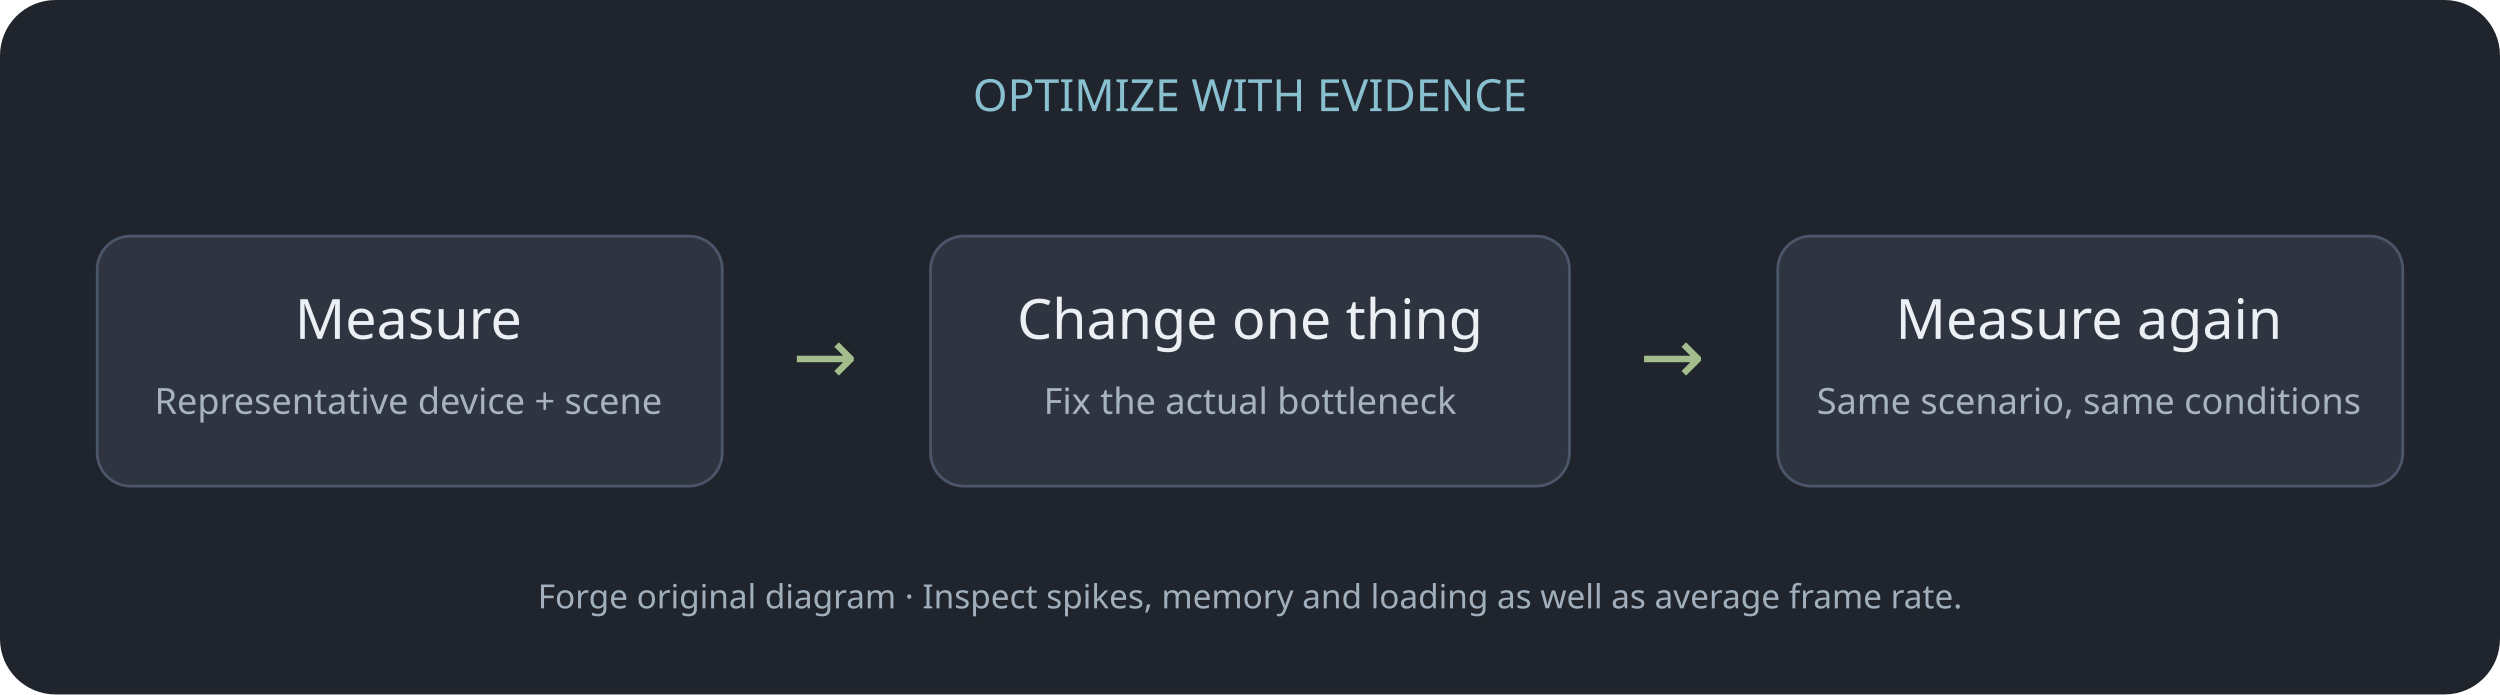
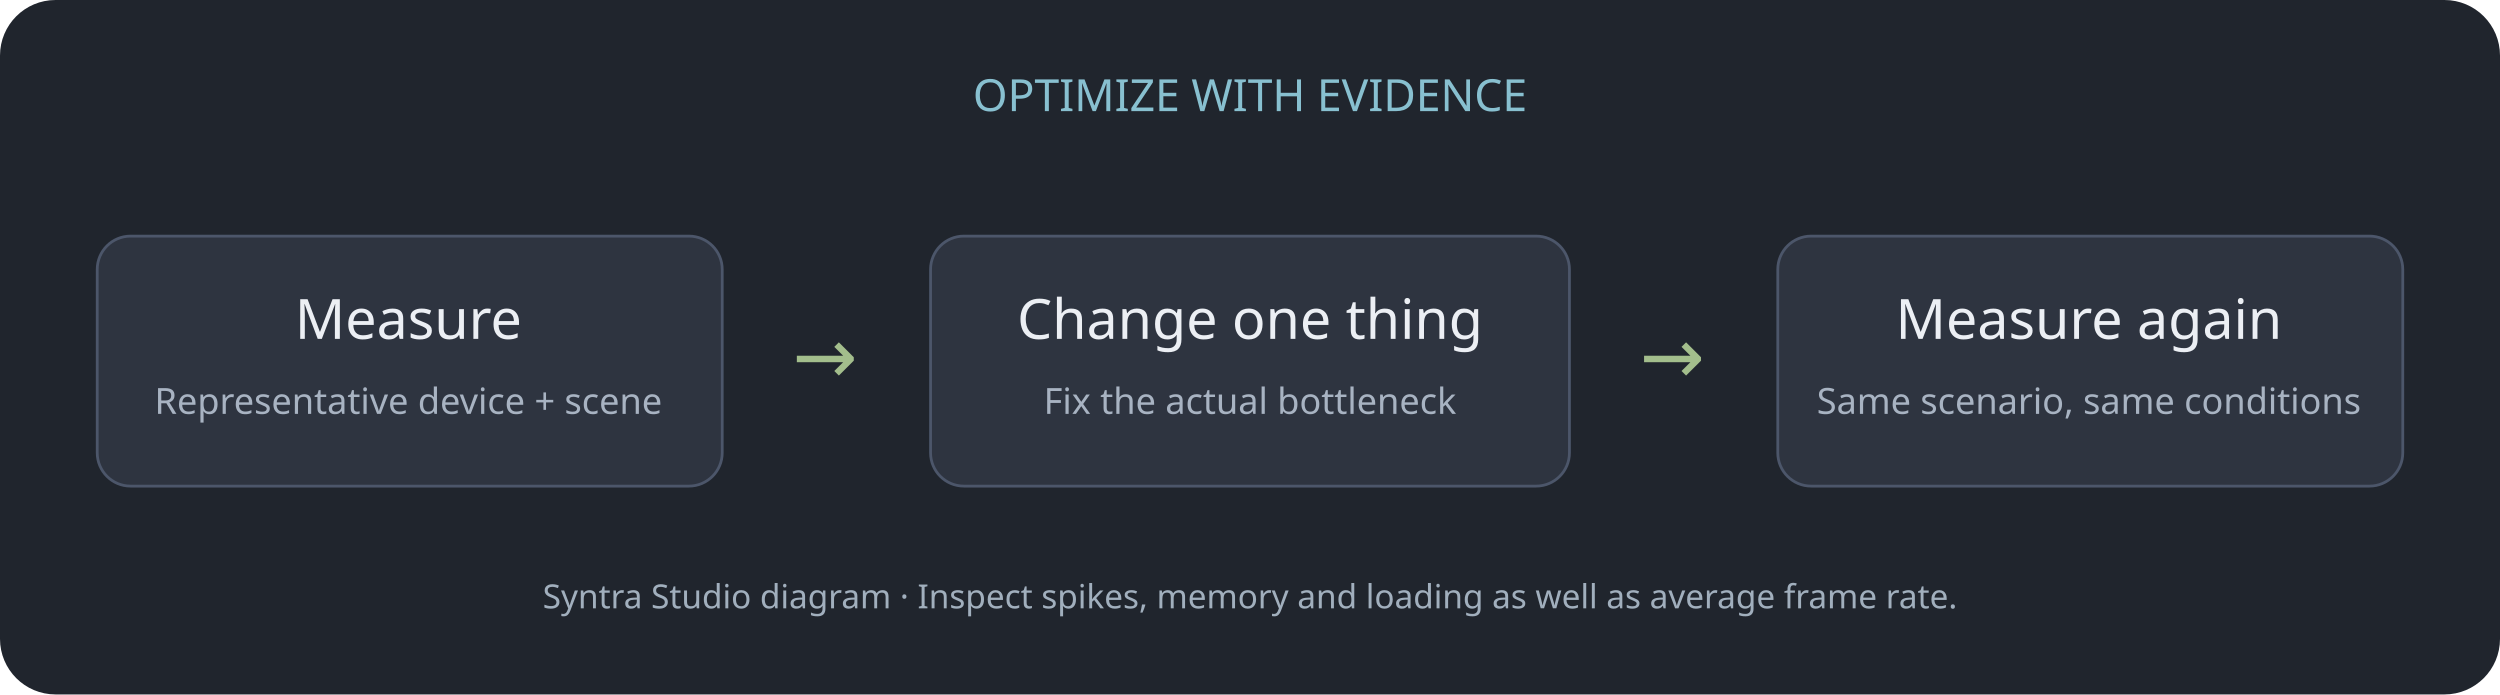
<svg xmlns="http://www.w3.org/2000/svg" viewBox="0 0 900 250">
  <rect width="900" height="250" rx="20" fill="#20252d" />
  <g font-family="sans-serif" text-anchor="middle">
    <text x="450" y="40" fill="#88c0d0" font-size="16">OPTIMIZE WITH EVIDENCE</text>
    <g fill="#2e3440" stroke="#4c566a">
      <rect x="35" y="85" width="225" height="90" rx="12" />
      <rect x="335" y="85" width="230" height="90" rx="12" />
      <rect x="640" y="85" width="225" height="90" rx="12" />
    </g>
    <g fill="#eceff4" font-size="20">
      <text x="147" y="122">Measure</text>
      <text x="450" y="122">Change one thing</text>
      <text x="752" y="122">Measure again</text>
    </g>
    <g fill="#a8b3c2" font-size="13">
      <text x="147" y="149">Representative device + scene</text>
      <text x="450" y="149">Fix the actual bottleneck</text>
      <text x="752" y="149">Same scenario, same conditions</text>
    </g>
    <g fill="#a3be8c" font-size="28">
      <text x="297" y="138">→</text>
      <text x="602" y="138">→</text>
    </g>
-     <text x="450" y="219" fill="#a1afbd" font-size="12">Forge original diagram · Inspect spikes, memory and loading as well as average frame rate.</text>
+     <text x="450" y="219" fill="#a1afbd" font-size="12">Syntra Studio diagram · Inspect spikes, memory and loading as well as average frame rate.</text>
  </g>
</svg>
